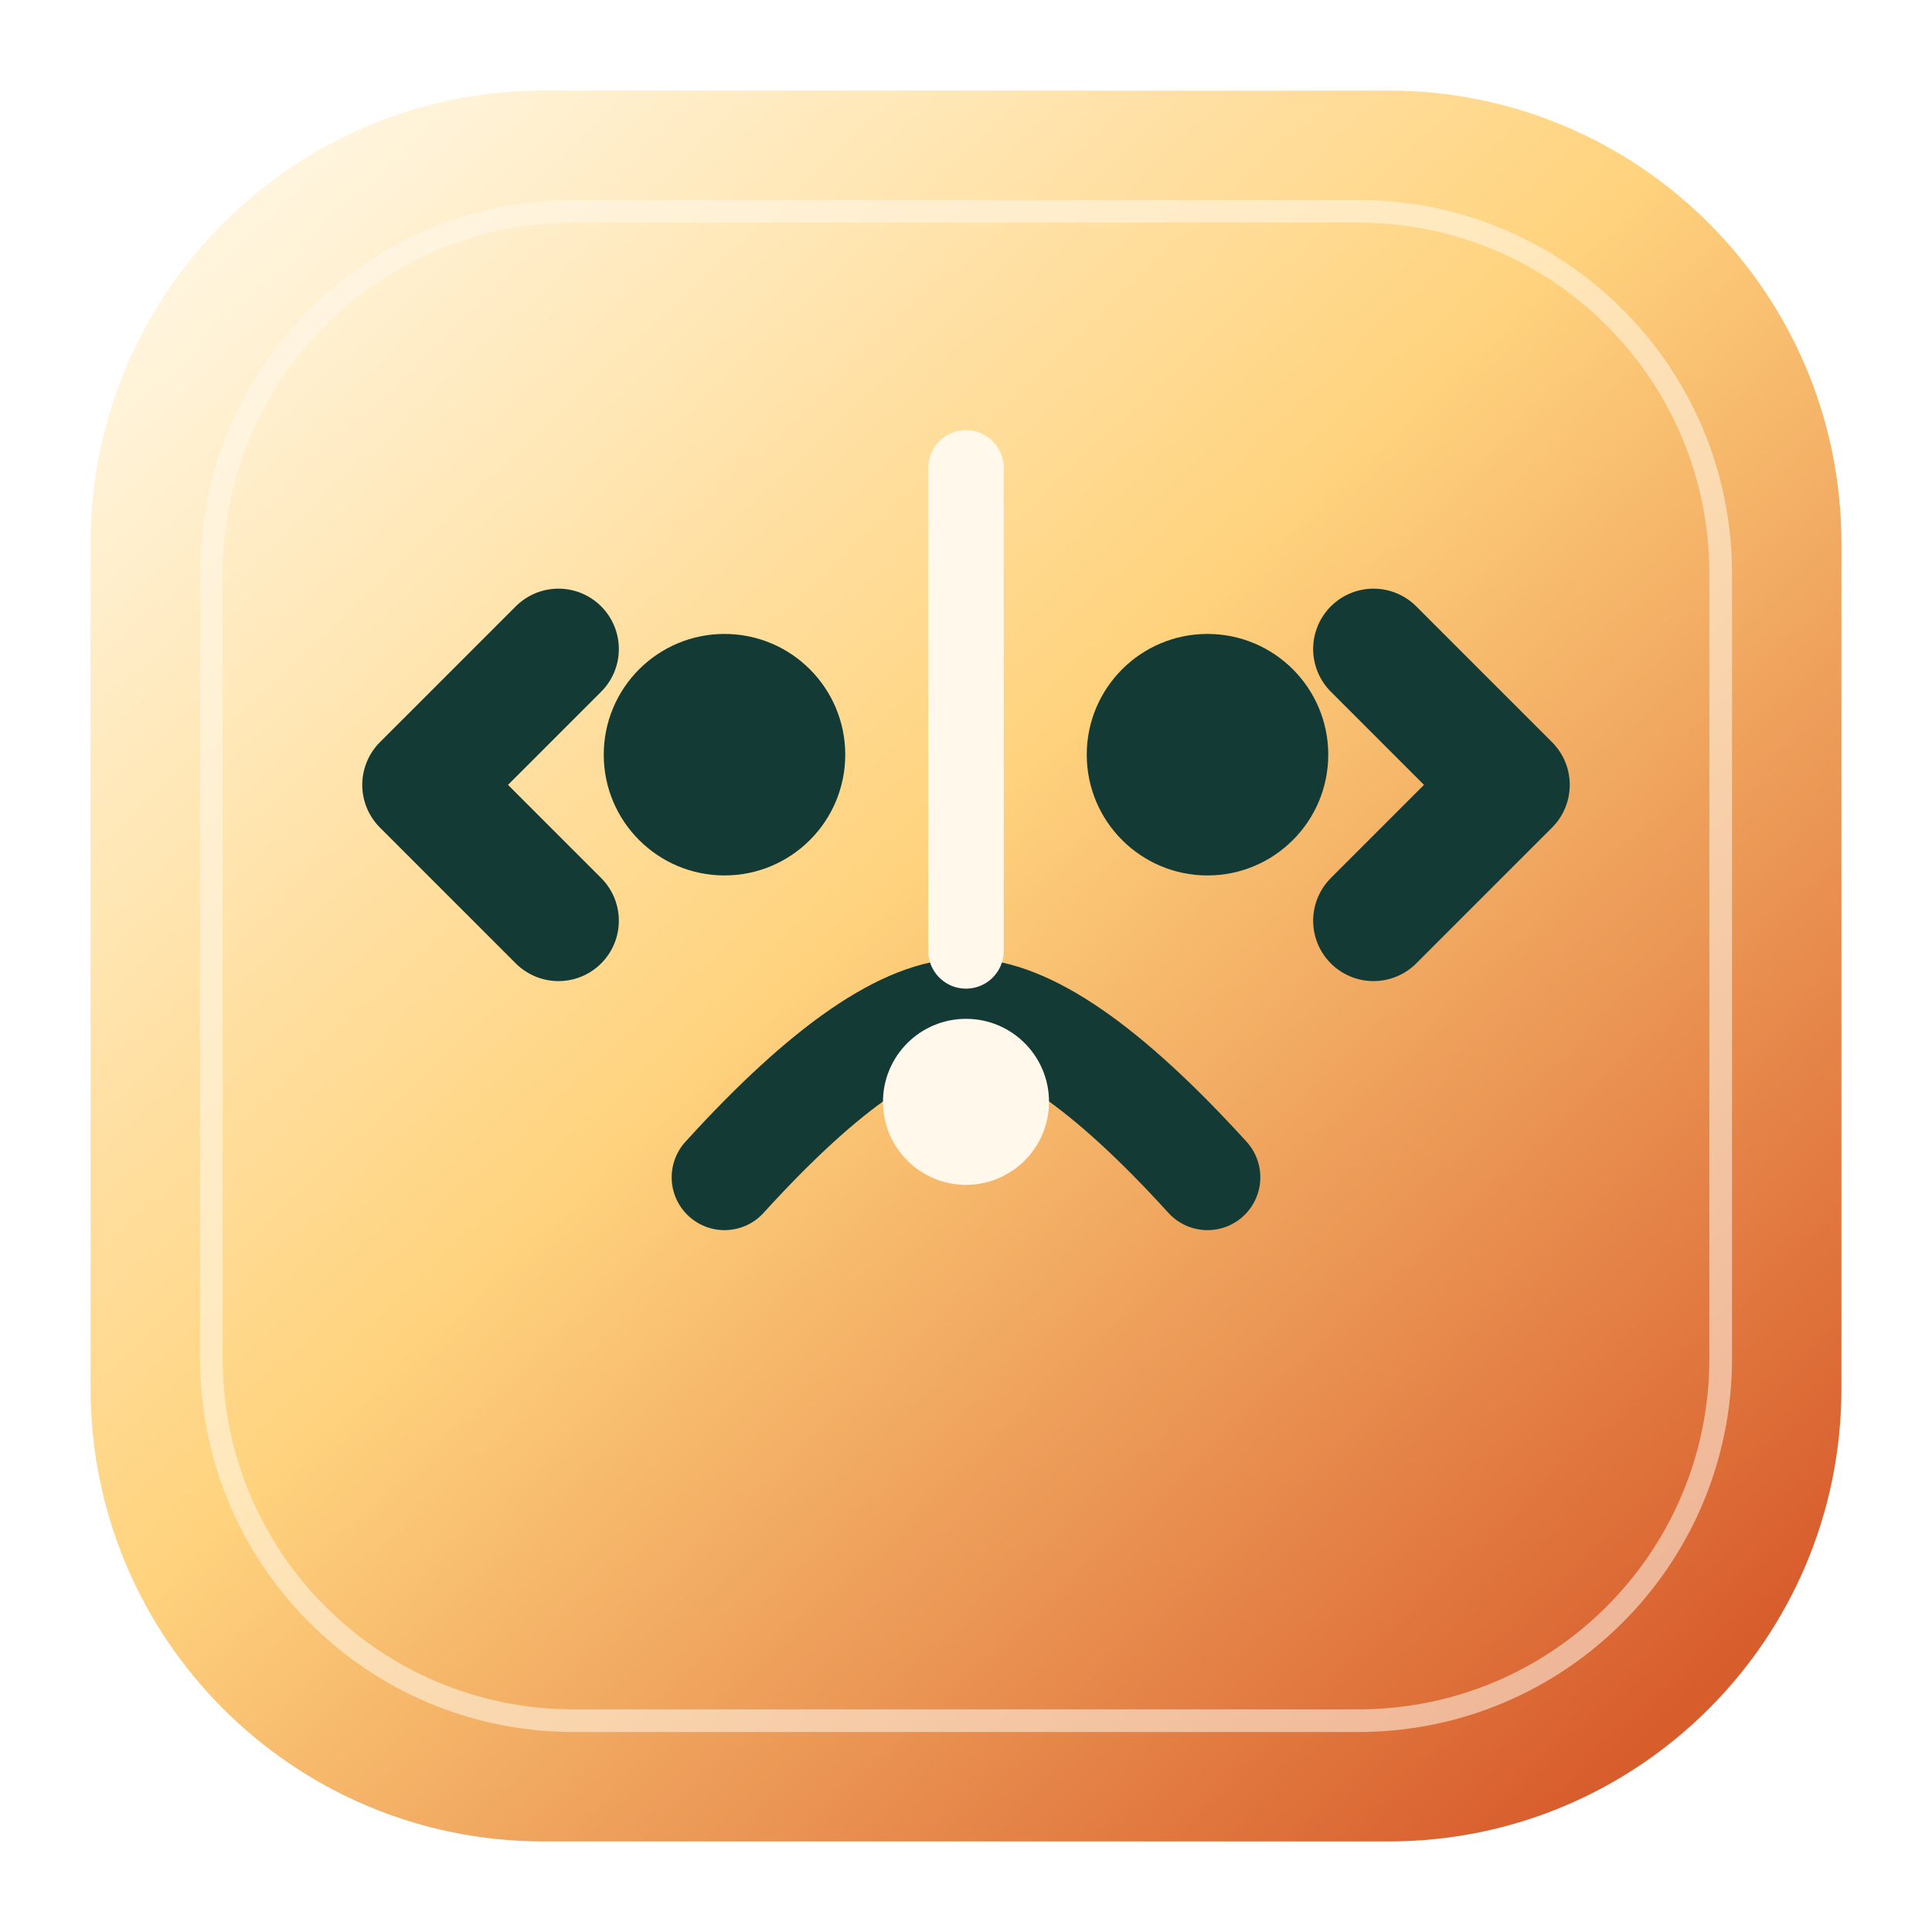
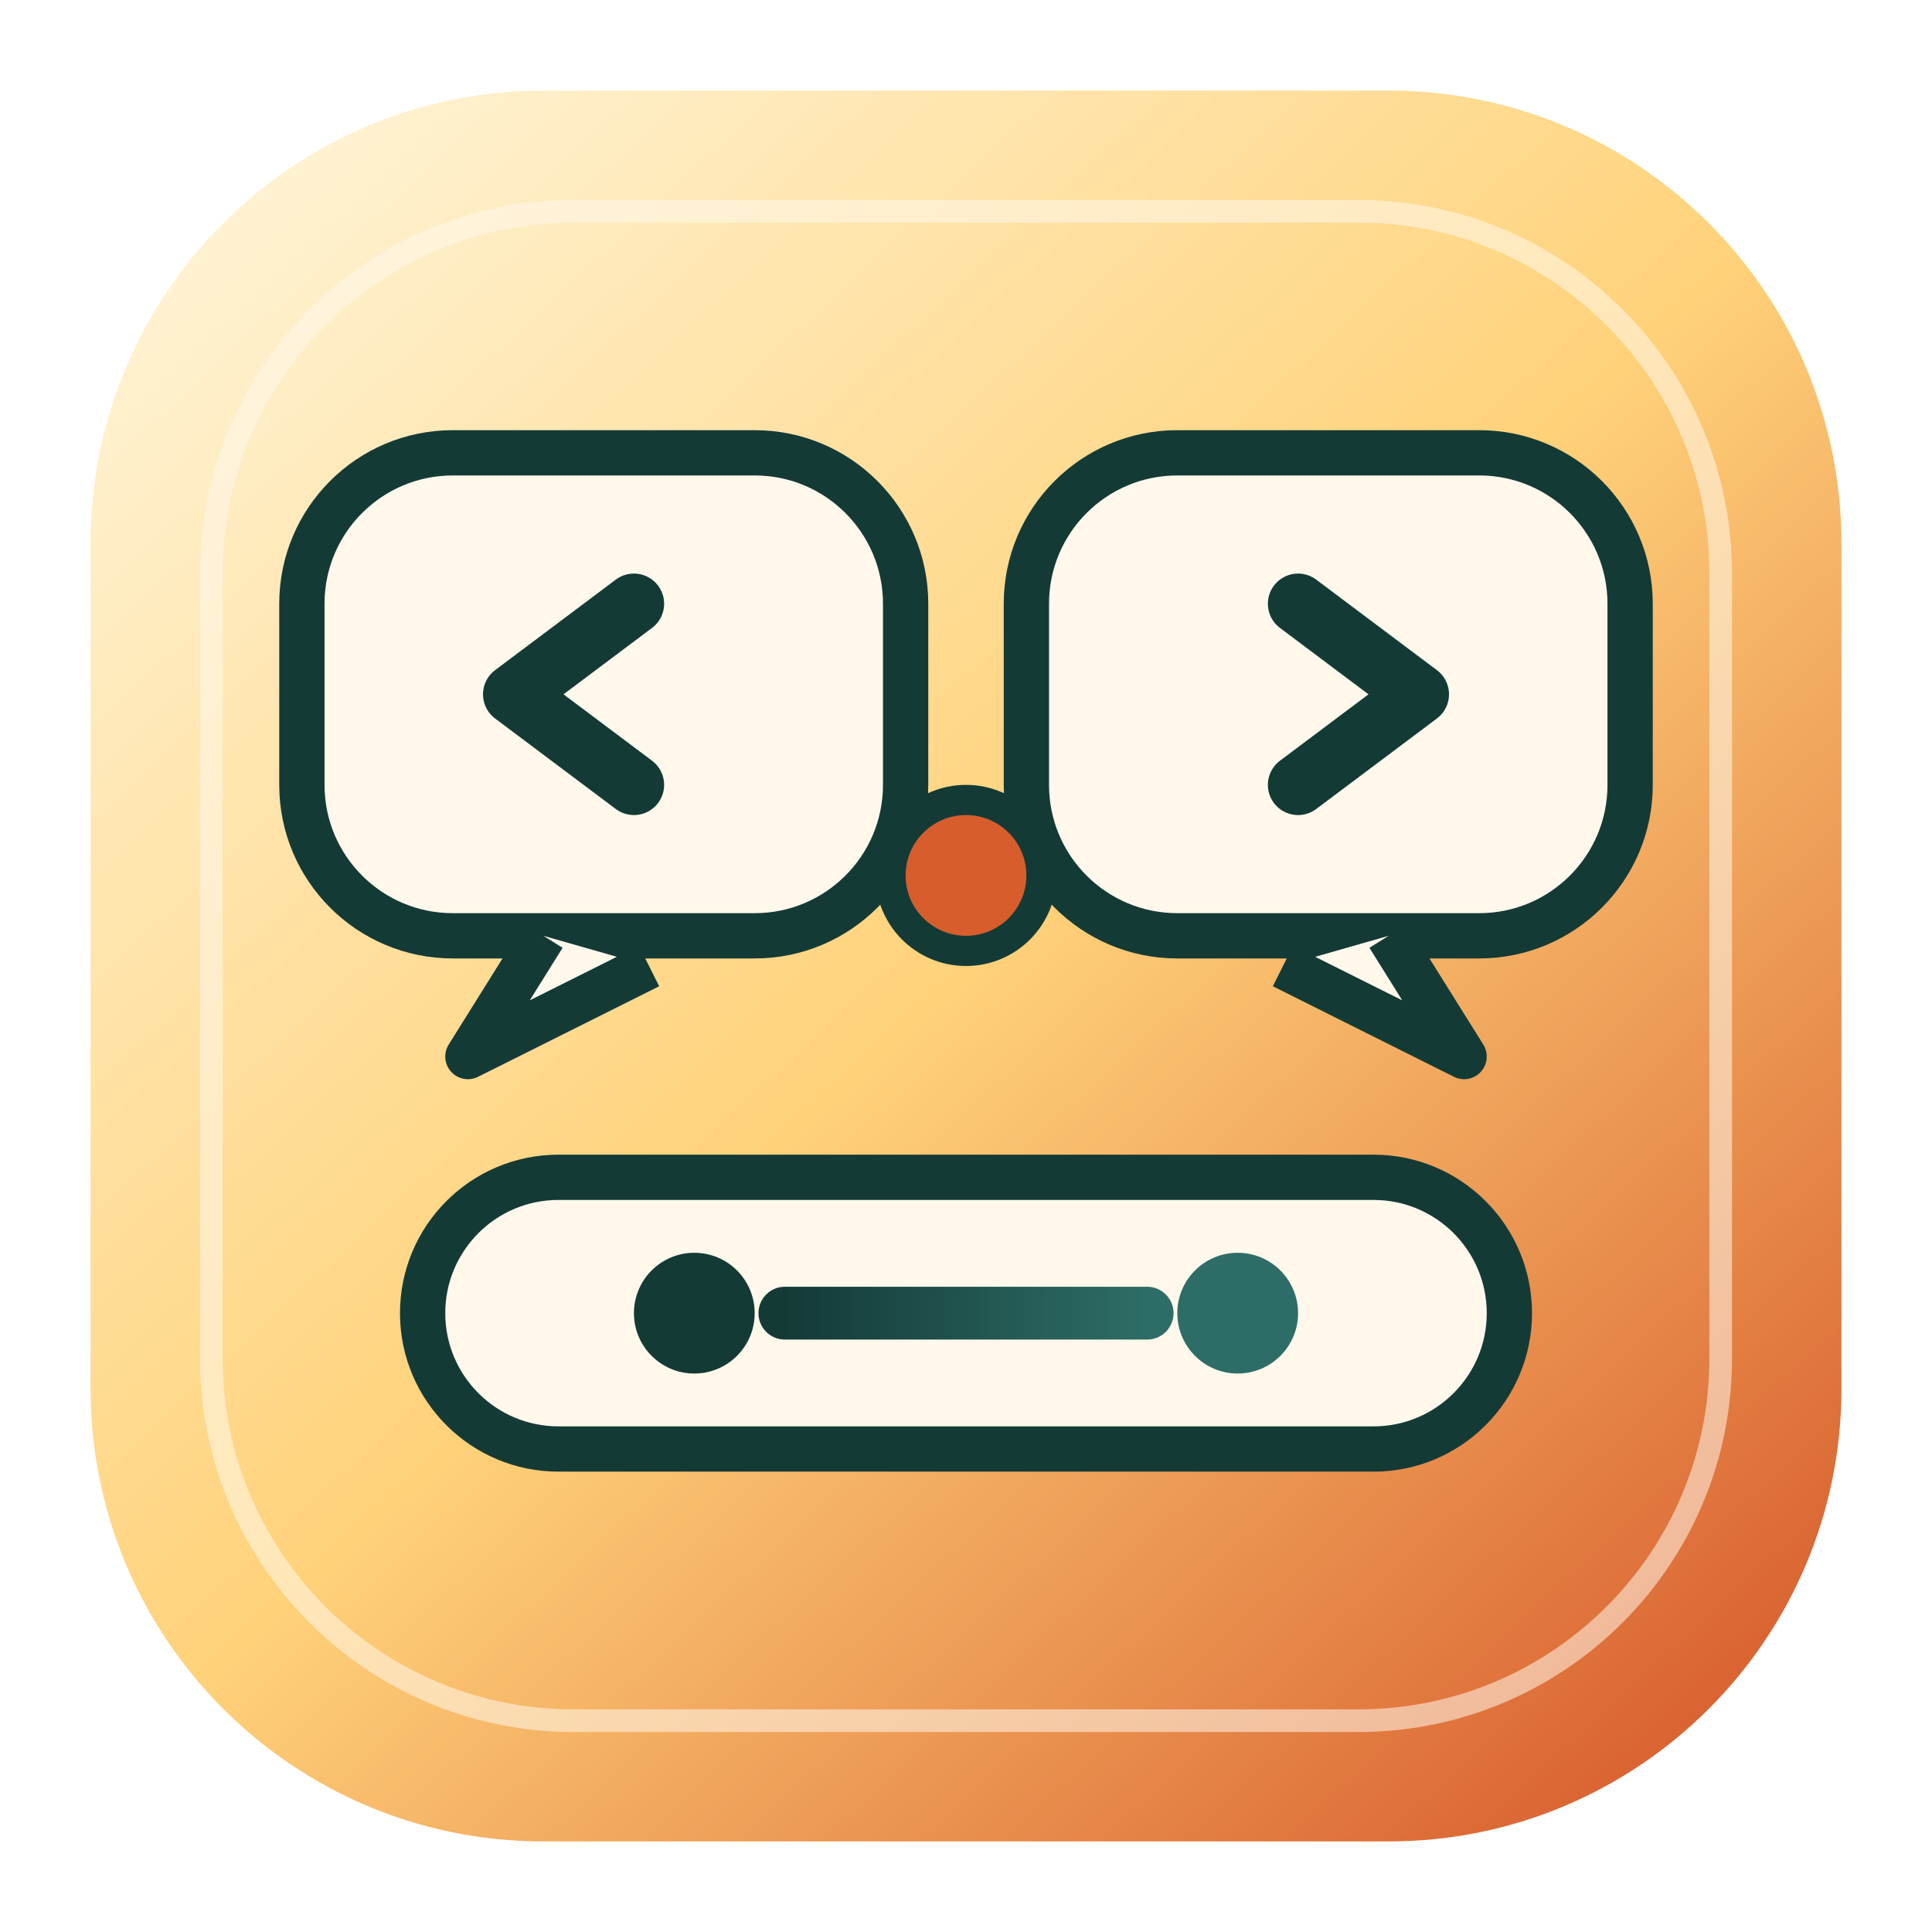
<svg xmlns="http://www.w3.org/2000/svg" width="128" height="128" viewBox="0 0 128 128" fill="none">
  <defs>
-     <linearGradient id="mark-bg" x1="16" y1="14" x2="110" y2="114" gradientUnits="userSpaceOnUse">
-       <stop offset="0" stop-color="#FFF5DE" />
-       <stop offset="0.45" stop-color="#FFD37E" />
+     <linearGradient id="mark-bg" x1="14" y1="10" x2="114" y2="118" gradientUnits="userSpaceOnUse">
+       <stop offset="0" stop-color="#FFF4D7" />
+       <stop offset="0.5" stop-color="#FFD27A" />
      <stop offset="1" stop-color="#D85D2D" />
+     </linearGradient>
+     <linearGradient id="collab-line" x1="52" y1="87" x2="76" y2="87" gradientUnits="userSpaceOnUse">
+       <stop offset="0" stop-color="#143A36" />
+       <stop offset="1" stop-color="#2E6D67" />
    </linearGradient>
  </defs>
  <rect x="6" y="6" width="116" height="116" rx="30" fill="url(#mark-bg)" />
  <rect x="14" y="14" width="100" height="100" rx="24" stroke="#FFF8EB" stroke-opacity="0.55" stroke-width="1.5" />
-   <path d="M37 43L28 52L37 61" stroke="#143A36" stroke-width="8" stroke-linecap="round" stroke-linejoin="round" />
-   <path d="M91 43L100 52L91 61" stroke="#143A36" stroke-width="8" stroke-linecap="round" stroke-linejoin="round" />
-   <circle cx="48" cy="50" r="8" fill="#143A36" />
-   <circle cx="80" cy="50" r="8" fill="#143A36" />
-   <path d="M48 78C54.667 70.667 60 67 64 67C68 67 73.333 70.667 80 78" stroke="#143A36" stroke-width="7" stroke-linecap="round" />
-   <path d="M64 31V63" stroke="#FFF8EB" stroke-width="5" stroke-linecap="round" />
-   <circle cx="64" cy="73" r="5.5" fill="#FFF8EB" />
+   <rect x="20" y="30" width="40" height="32" rx="10" fill="#FFF8EB" stroke="#143A36" stroke-width="3" />
+   <path d="M36 62L31 70L43 64" fill="#FFF8EB" stroke="#143A36" stroke-width="3" stroke-linejoin="round" />
+   <path d="M42 40L34 46L42 52" stroke="#143A36" stroke-width="4" stroke-linecap="round" stroke-linejoin="round" />
+   <rect x="68" y="30" width="40" height="32" rx="10" fill="#FFF8EB" stroke="#143A36" stroke-width="3" />
+   <path d="M92 62L97 70L85 64" fill="#FFF8EB" stroke="#143A36" stroke-width="3" stroke-linejoin="round" />
+   <path d="M86 40L94 46L86 52" stroke="#143A36" stroke-width="4" stroke-linecap="round" stroke-linejoin="round" />
+   <circle cx="64" cy="58" r="5" fill="#D85D2D" stroke="#143A36" stroke-width="2" />
+   <rect x="28" y="78" width="72" height="18" rx="9" fill="#FFF8EB" stroke="#143A36" stroke-width="3" />
+   <circle cx="46" cy="87" r="4" fill="#143A36" />
+   <circle cx="82" cy="87" r="4" fill="#2E6D67" />
+   <path d="M52 87H76" stroke="url(#collab-line)" stroke-width="3.5" stroke-linecap="round" />
</svg>
